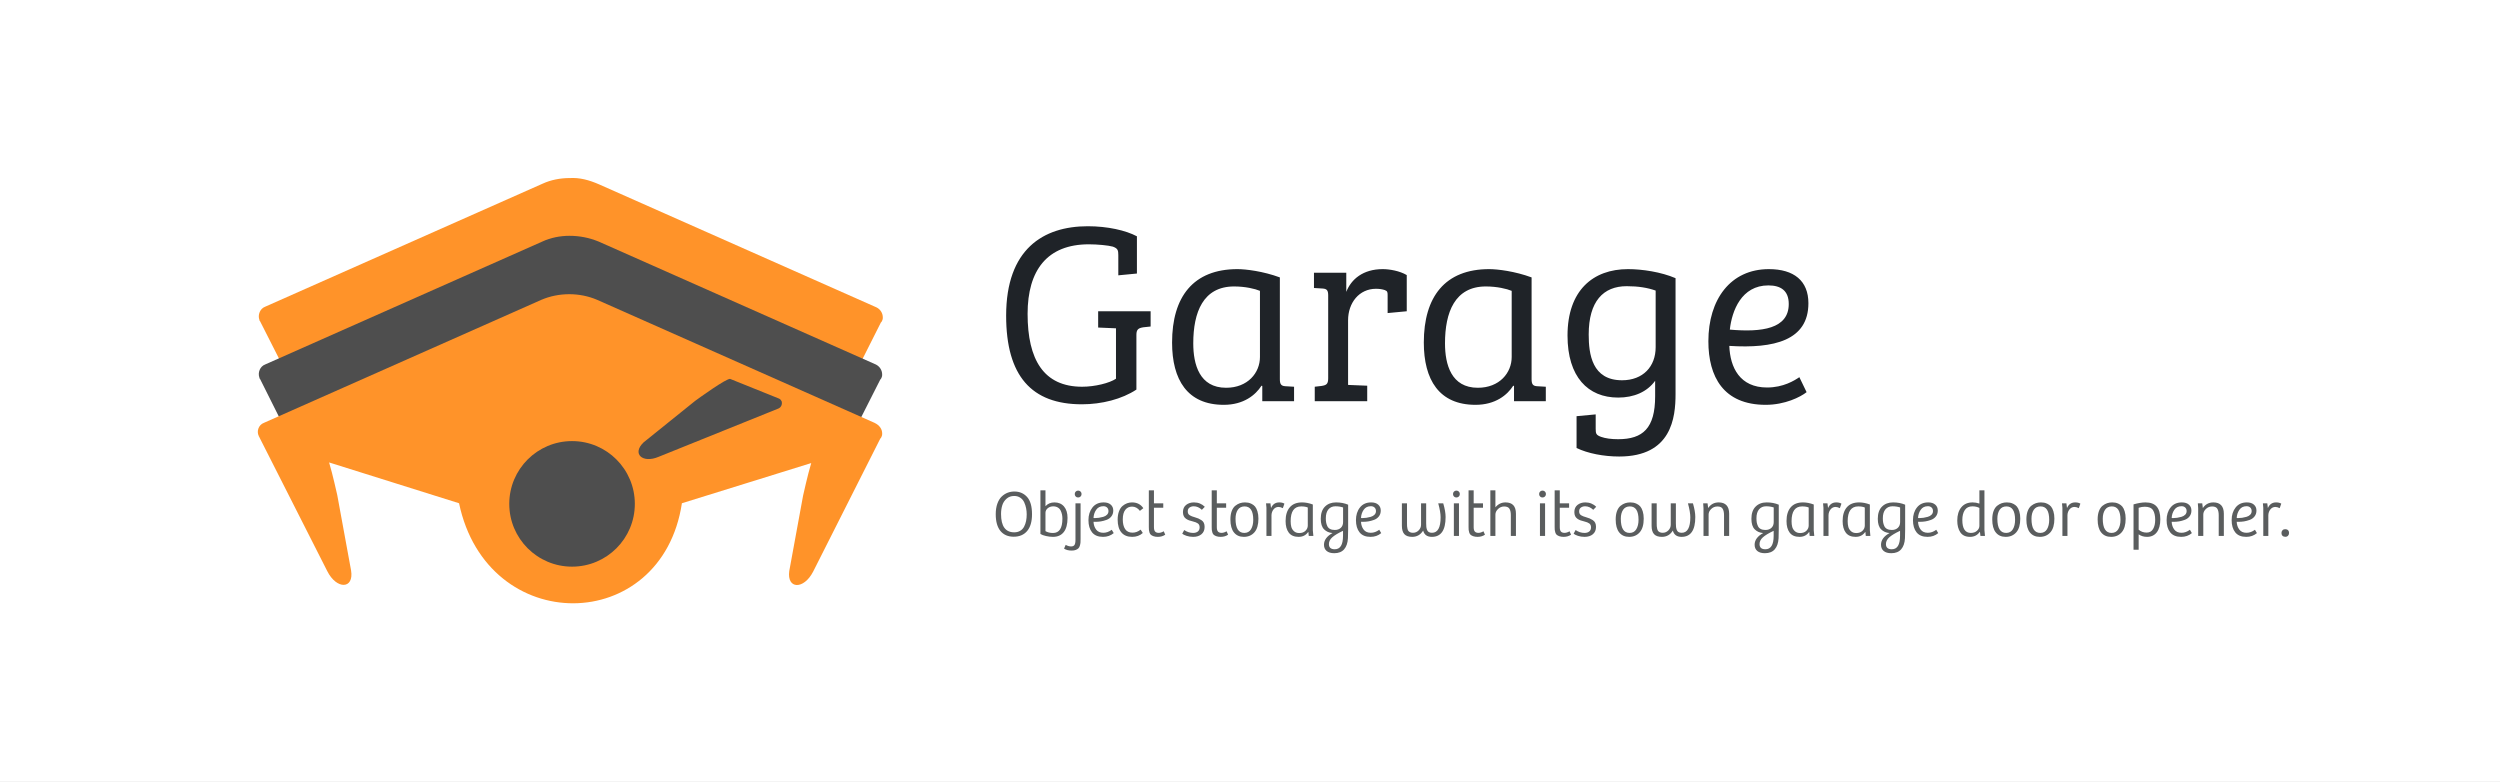
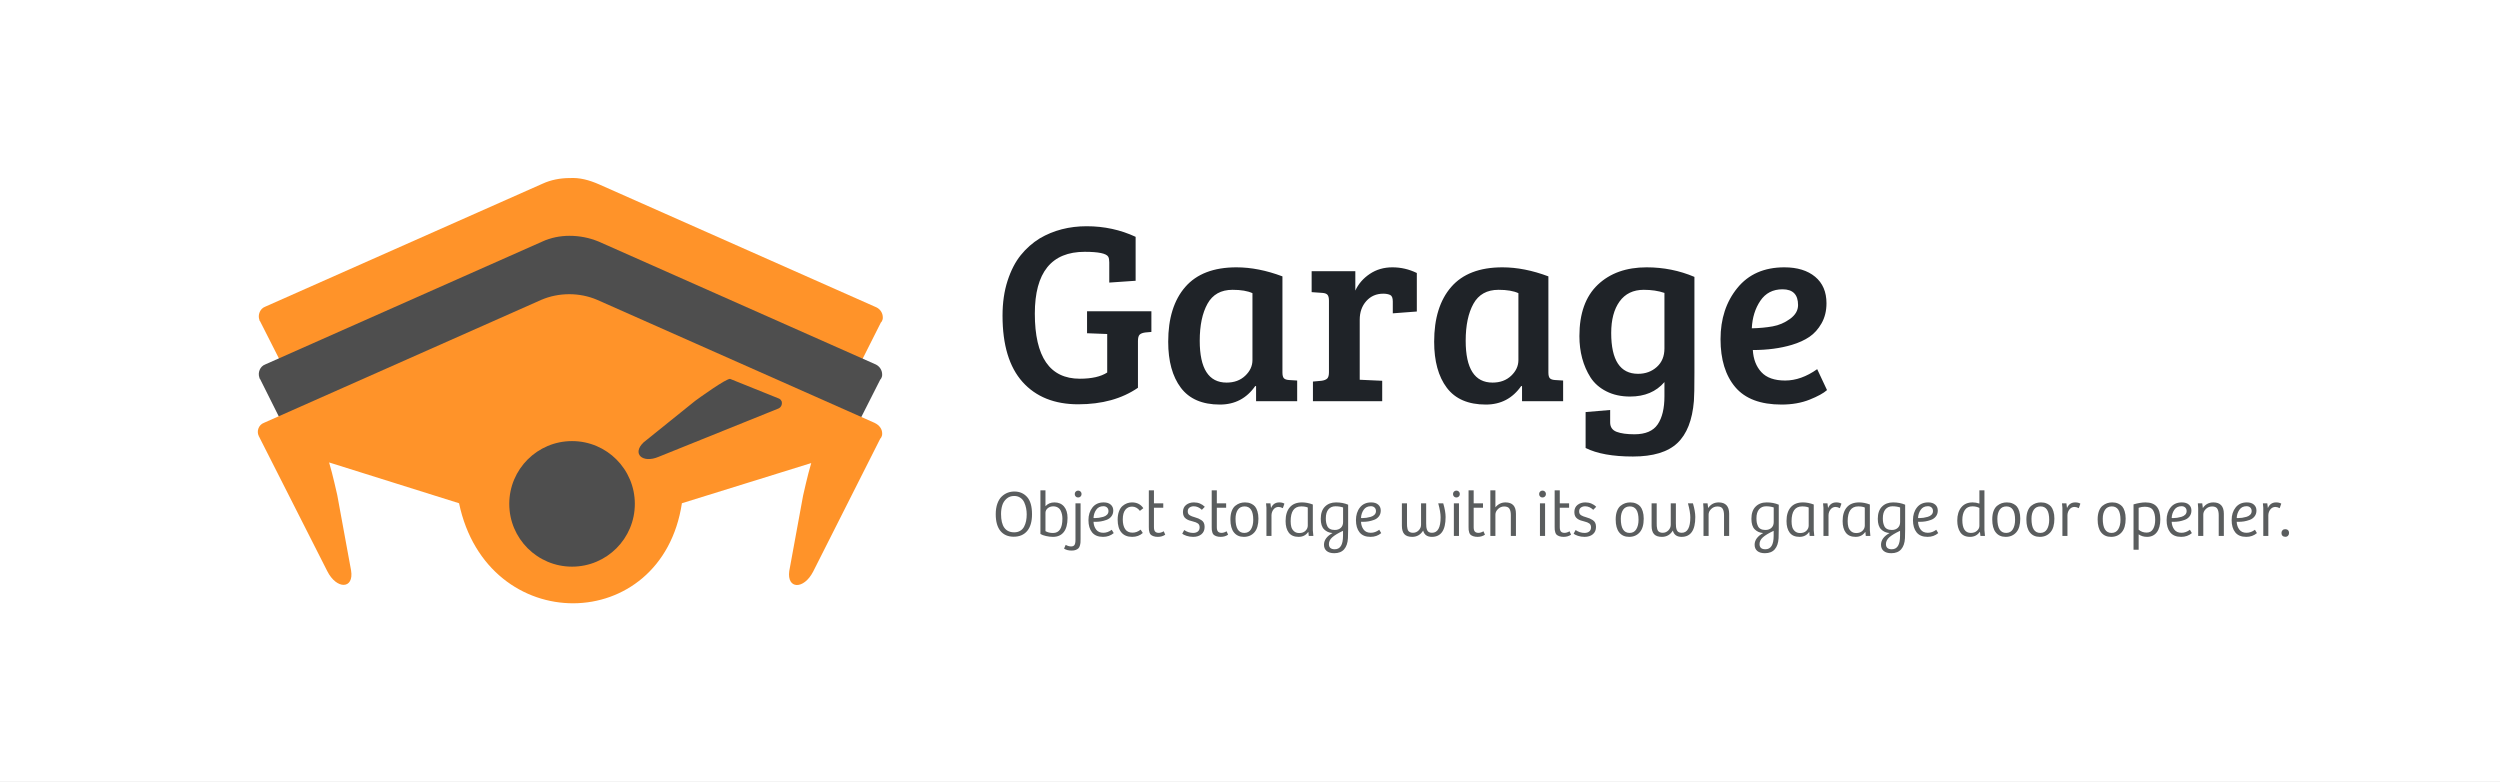
<svg xmlns="http://www.w3.org/2000/svg" viewBox="0 0 1600 500" width="1600" height="500" role="img" aria-label="garage">
  <rect width="1600" height="500" fill="#ffffff" />
  <g transform="translate(117.09,84.79) scale(16.52703)">
    <defs id="defs2" />
    <g id="layer1" transform="translate(-47.53114,-150.582)">
      <g id="g2446" transform="matrix(0.2645833,0,0,0.2645833,27.64954,132.0122)">
        <g id="g6567" transform="matrix(0.9247391,0,0,0.9247391,11.03272,11.16516)">
          <g id="g7383" transform="matrix(1.030099,0,0,1.030099,3.770254,-1.276309)">
            <path id="path6" d="m 136.062,99.136 c -0.868,0.096 -1.833,0 -2.701,-0.289 L 99.794,89.78 c -0.868,-0.289 -1.736,-0.675 -2.508,-1.157 z" style="stroke-width:0.965" />
            <path id="path26" class="st3" d="m 136.737,113.026 18.423,-7.427 c 0.386,-0.193 0.579,-0.579 0.482,-1.061 -0.097,-0.193 -0.193,-0.386 -0.482,-0.482 -2.122,-0.868 -4.823,-1.929 -7.427,-2.99 -0.482,-0.193 -5.016,3.087 -5.402,3.376 l -7.909,6.366 c -1.833,1.736 -0.193,3.28 2.315,2.219 z" style="stroke-width:0.965" />
            <ellipse id="circle28" class="st3" cx="123.426" cy="120.26" rx="9.646" ry="9.646" style="stroke-width:0.965" />
            <path id="path6-0" d="m 136.062,99.136 c -0.868,0.096 -1.833,0 -2.701,-0.289 L 99.794,89.78 c -0.868,-0.289 -1.736,-0.675 -2.508,-1.157 z" style="stroke-width:0.965" />
            <path id="path24-3-6-9" class="st4" d="m 123.04,70.199 c -1.447,0 -2.894,0.289 -4.148,0.868 L 76.259,89.973 c -0.772,0.289 -1.157,1.254 -0.868,2.026 0,0 0,0 0,0 0,0.096 0,0.096 0.096,0.193 l 6.848,13.504 h 5.98 l -0.868,-4.726 c -0.096,-0.386 -0.675,-3.087 -1.254,-5.016 l 19.967,6.27 c 0.289,1.254 0.579,2.411 1.061,3.472 h 32.313 c 0.386,-1.061 0.675,-2.219 0.868,-3.472 l 19.87,-6.173 c -0.579,1.929 -1.157,4.63 -1.254,5.016 l -0.868,4.726 h 5.98 l 6.752,-13.407 0.097,-0.096 0.097,-0.193 c 0,0 0,0 0,0 0.097,-0.193 0.097,-0.289 0.097,-0.482 0,-0.675 -0.386,-1.254 -0.965,-1.543 l -42.634,-18.905 c -1.543,-0.675 -2.99,-1.061 -4.533,-0.965 z" style="stroke-width:0.965" />
            <path id="path24-3-2" class="st0" d="m 123.04,79.073 c -1.447,0 -2.894,0.289 -4.148,0.868 L 76.259,98.847 c -0.772,0.289 -1.157,1.254 -0.868,2.026 0,0 0,0 0,0 0,0.097 0,0.097 0.096,0.193 l 3.665,7.331 h 7.909 c -0.289,-1.061 -0.579,-2.315 -0.965,-3.569 l 11.285,3.569 h 51.508 l 11.285,-3.569 c -0.386,1.157 -0.675,2.508 -0.965,3.569 h 7.909 l 3.665,-7.234 0.097,-0.097 0.097,-0.193 c 0,0 0,0 0,0 0.097,-0.193 0.097,-0.289 0.097,-0.482 0,-0.675 -0.386,-1.254 -0.965,-1.543 L 127.478,79.942 c -1.447,-0.579 -2.894,-0.868 -4.437,-0.868 z" style="stroke-width:0.965" />
            <path id="path24-0" class="st4" d="m 171.076,109.457 c 0,0.193 0,0.289 -0.097,0.482 0,0 0,0 0,0 l -0.097,0.193 v 0 l -0.097,0.097 -10.321,20.449 c -1.447,2.797 -4.051,2.701 -3.665,-0.097 l 2.122,-11.575 c 0.097,-0.386 0.675,-3.087 1.254,-5.016 l -19.87,6.173 c -3.087,20.352 -29.902,20.642 -34.242,0 L 86.097,113.894 c 0.579,1.929 1.157,4.63 1.254,5.016 l 2.122,11.575 c 0.482,2.894 -2.219,2.99 -3.665,0.097 L 75.391,110.036 c 0,-0.096 -0.096,-0.096 -0.096,-0.193 -0.386,-0.772 0,-1.736 0.772,-2.026 0,0 0,0 0,0 l 42.634,-18.905 c 2.701,-1.157 5.884,-1.157 8.585,0 l 42.634,18.905 c 0.772,0.386 1.157,0.965 1.157,1.64 z" style="stroke-width:0.965" />
            <path id="path26-2" class="st0" d="m 136.737,113.026 18.423,-7.427 c 0.386,-0.193 0.579,-0.579 0.482,-1.061 -0.097,-0.193 -0.193,-0.386 -0.482,-0.482 -2.122,-0.868 -4.823,-1.929 -7.427,-2.99 -0.482,-0.193 -5.016,3.087 -5.402,3.376 l -7.909,6.366 c -1.833,1.736 -0.193,3.28 2.315,2.219 z" style="stroke-width:0.965" />
            <ellipse id="circle28-3" class="st0" cx="123.426" cy="120.26" rx="9.646" ry="9.646" style="stroke-width:0.965" />
          </g>
        </g>
      </g>
    </g>
    <style type="text/css" id="style2346">
	.st0{fill:#4E4E4E;}
	.st1{fill:#FFD952;}
	.st2{fill:#49C8FA;}
	.st3{fill:#45C8FF;}
	.st4{fill:#FF9329;}
	.st5{fill:#3B2100;}
	.st6{fill:#C3C3C3;}
</style>
  </g>
  <g transform="translate(635.00,256.77)">
-     <path d="M61.86-100.41C67.32-100.41 74.44-99.74 77.25-98.92C80.39-97.76 80.72-96.60 80.72-93.46L80.72-80.56L92.63-81.71L92.63-105.53C85.52-109.34 73.77-111.98 61.20-111.98C32.59-111.98 8.93-97.26 8.93-54.75C8.93-16.21 25.14 1.98 57.40 1.98C70.14 1.98 83.04-1.32 92.30-7.44L92.30-42.51C92.30-45.98 93.62-46.81 96.77-47.31L101.40-47.80L101.40-57.56L67.82-57.56L67.82-47.14L79.23-46.65L79.23-14.39C75.10-11.58 65.67-9.26 57.56-9.26C32.92-9.26 22.66-26.63 22.66-55.91C22.66-83.86 35.23-100.41 61.86-100.41M184.11-79.23C173.35-83.20 162.27-84.53 156.98-84.53C128.69-84.53 115.13-66.83 115.13-37.55C115.13-13.73 124.89 2.32 148.21 2.32C160.95 2.32 168.56-3.97 172.36-9.92L172.86-9.76L172.86 0L193.20 0L193.20-9.26L187.58-9.59C184.93-9.76 184.11-10.92 184.11-14.06M171.37-28.29C171.37-18.20 163.59-8.60 149.70-8.60C132.66-8.60 128.69-23.49 128.69-37.05C128.69-56.90 134.98-73.44 154.83-73.44C161.94-73.44 168.23-71.95 171.37-70.63M245.64-71.95C247.95-71.95 249.77-71.62 251.26-71.13C253.08-70.47 253.08-69.64 253.08-67.49L253.08-56.41L265.32-57.56L265.32-80.72C260.86-83.37 254.41-84.53 249.94-84.53C237.37-84.53 229.76-78.08 226.62-69.97L226.62-82.21L205.94-82.21L205.94-72.45L211.40-72.12C214.21-71.95 215.04-70.96 215.04-67.65L215.04-14.72C215.04-10.92 213.88-10.26 210.74-9.76L206.44-9.26L206.44 0L240.02 0L240.02-9.92L227.77-10.42L227.77-51.77C227.77-63.02 234.89-71.95 245.64-71.95M345.22-79.23C334.47-83.20 323.38-84.53 318.09-84.53C289.80-84.53 276.24-66.83 276.24-37.55C276.24-13.73 286 2.32 309.32 2.32C322.06 2.32 329.67-3.97 333.47-9.92L333.97-9.76L333.97 0L354.32 0L354.32-9.26L348.69-9.59C346.05-9.76 345.22-10.92 345.22-14.06M332.48-28.29C332.48-18.20 324.71-8.60 310.81-8.60C293.77-8.60 289.80-23.49 289.80-37.05C289.80-56.90 296.09-73.44 315.94-73.44C323.05-73.44 329.34-71.95 332.48-70.63M437.35-78.74C428.09-82.71 416.02-84.53 406.92-84.53C384.59-84.53 368.21-70.96 368.21-42.02C368.21-15.55 381.28-2.32 400.63-2.32C410.72-2.32 419.16-5.95 424.29-13.07L424.29-3.14C424.29 17.20 416.51 24.32 400.63 24.32C396.17 24.32 392.53 23.82 389.71 22.83C386.57 21.67 386.24 20.84 386.24 17.70L386.24 8.44L374 9.59L374 29.94C381.11 33.41 391.37 35.40 401.29 35.40C434.87 35.40 437.35 10.42 437.35-4.63M424.62-34.57C424.62-22.17 416.51-13.40 403.11-13.40C383.92-13.40 381.77-30.11 381.77-42.68C381.77-63.85 391.04-73.61 406.09-73.61C413.53-73.61 419.49-72.62 424.62-70.80M522.38-62.69C522.38-77.08 513.11-84.53 497.07-84.53C472.42-84.53 458.36-65.01 458.36-38.38C458.36-15.71 467.95 2.32 495.08 2.32C507.32 2.32 517.25-2.65 521.22-5.79L516.59-15.38C513.44-13.23 506.33-8.77 495.91-8.77C478.54-8.77 472.26-21.50 471.76-35.40C500.38-33.58 522.38-38.87 522.38-62.69M509.80-62.20C509.80-46.32 492.60-44 472.09-45.82C473.41-57.89 479.53-74.11 496.74-74.11C504.68-74.11 509.80-70.80 509.80-62.20" fill="#1f2328" />
+     <path d="M93.29-38.54L93.29-8.60Q77.91 1.98 55.08 1.98Q32.26 1.98 19.44-12.32Q6.62-26.63 6.62-54.75Q6.62-67.16 9.84-77.08Q13.07-87.01 18.28-93.46Q23.49-99.91 30.44-104.21Q43.67-111.98 60.46-111.98Q77.25-111.98 91.80-105.20L91.80-77.08L74.93-75.92L74.93-88.83Q74.93-91.31 74.27-92.47Q72.45-95.61 59.22-95.61Q27.29-95.61 27.29-56.08Q27.29-14.39 56.08-14.39Q67.49-14.39 73.61-18.36L73.61-43.01L73.44-43.01L60.71-43.50L60.71-57.56L101.89-57.56L101.89-44.33L98.09-44Q95.44-43.67 94.37-42.59Q93.29-41.52 93.29-38.54M185.76-79.89L185.76-18.36Q185.76-15.71 186.67-14.72Q187.58-13.73 189.89-13.56L195.19-13.23L195.19 0L168.89 0L168.89-9.59L168.39-9.76Q160.12 2.15 145.73 2.15Q128.86 2.15 120.75-8.60Q112.65-19.35 112.65-38.05Q112.65-60.54 123.56-73.11Q134.48-85.68 156.32-85.68Q170.38-85.68 185.76-79.89M166.57-26.30L166.57-69.14Q161.94-71.29 153.83-71.29Q142.75-71.29 137.79-62.36Q132.83-53.43 132.83-38.71Q132.83-11.91 150.03-11.91Q157.31-11.91 161.94-16.29Q166.57-20.68 166.57-26.30M215.53-18.53L215.53-64.35Q215.53-66.99 214.62-68.07Q213.71-69.14 211.40-69.31L204.45-69.80L204.45-83.20L232.41-83.20L232.41-70.80Q235.38-77.25 241.67-81.47Q247.95-85.68 256.14-85.68Q264.33-85.68 271.77-82.05L271.77-57.40L256.39-56.24L256.39-63.85Q256.39-67.16 254.74-67.98Q252.92-68.81 250.27-68.81Q243.65-68.81 239.44-64.10Q235.22-59.38 235.22-52.11L235.22-13.73L249.61-13.07L249.61 0L205.28 0L205.28-12.57L210.74-13.07Q213.22-13.40 214.38-14.47Q215.53-15.55 215.53-18.53M355.97-79.89L355.97-18.36Q355.97-15.71 356.88-14.72Q357.79-13.73 360.11-13.56L365.40-13.23L365.40 0L339.10 0L339.10-9.59L338.60-9.76Q330.33 2.15 315.94 2.15Q299.07 2.15 290.96-8.60Q282.86-19.35 282.86-38.05Q282.86-60.54 293.77-73.11Q304.69-85.68 326.53-85.68Q340.59-85.68 355.97-79.89M336.78-26.30L336.78-69.14Q332.15-71.29 324.05-71.29Q312.96-71.29 308-62.36Q303.04-53.43 303.04-38.71Q303.04-11.91 320.24-11.91Q327.52-11.91 332.15-16.29Q336.78-20.68 336.78-26.30M449.10-0.17Q447.61 18.20 438.51 26.80Q429.41 35.40 410.06 35.40Q390.71 35.40 379.79 29.94L379.79 6.95L395.50 5.62L395.50 13.56Q395.50 18.03 399.64 19.60Q403.77 21.17 411.05 21.17Q421.64 21.17 425.94 14.80Q430.24 8.44 430.24-3.14L430.24-12.24Q422.30-2.98 408.24-2.98Q399.64-2.98 393.11-6.29Q386.57-9.59 382.93-15.22Q375.82-26.47 375.82-41.68Q375.82-63.35 387.56-74.52Q399.31-85.68 418.83-85.68Q435.04-85.68 449.43-79.56L449.43-18.20Q449.43-4.14 449.10-0.17M430.24-33.74L430.24-69.31Q424.45-71.29 417.01-71.29Q406.92-71.29 401.54-63.85Q396.17-56.41 396.17-43.67Q396.17-17.53 413.37-17.53Q420.48-17.53 425.36-21.92Q430.24-26.30 430.24-33.74M506.99-85.68Q519.40-85.68 526.68-79.65Q533.95-73.61 533.95-62.69Q533.95-55.41 530.81-49.87Q527.67-44.33 523.04-41.19Q518.41-38.05 511.79-36.06Q500.71-32.75 486.81-32.75Q487.31-23.98 492.27-18.61Q497.23-13.23 507.49-13.23Q517.74-13.23 528-20.51L534.29-7.11Q530.98-4.14 523.12-0.99Q515.26 2.15 505.17 2.15Q484.99 2.15 475.56-9.02Q466.14-20.18 466.14-39.70Q466.14-59.22 476.89-72.45Q487.64-85.68 506.99-85.68M499.47-47.89Q505.50-48.96 510.63-52.68Q515.76-56.41 515.76-61.53Q515.76-71.62 505.83-71.62Q496.57-71.62 491.61-64.26Q486.65-56.90 486.15-46.65Q493.43-46.81 499.47-47.89" fill="#1f2328" />
  </g>
  <g transform="translate(635.00,343)">
    <path d="M25.49-13.90Q25.49-6.85 22.39-3.17Q19.28 0.50 13.78 0.50Q8.32 0.50 5.29-3.17Q2.27-6.85 2.27-13.90Q2.27-17.77 3.32-20.69Q4.37-23.60 6.11-25.24Q7.85-26.88 9.89-27.66Q11.93-28.43 14.20-28.43Q19.19-28.43 22.34-24.93Q25.49-21.42 25.49-13.90M5.67-14.03Q5.67-2.31 14.11-2.31Q16.30-2.31 17.91-3.28Q19.53-4.24 20.41-5.92Q21.29-7.60 21.69-9.55Q22.09-11.51 22.09-13.78Q22.09-15.83 21.71-17.75Q21.34-19.66 20.50-21.50Q19.66-23.35 18-24.46Q16.34-25.58 14.07-25.58Q11.17-25.58 9.20-23.84Q7.22-22.09 6.45-19.59Q5.67-17.09 5.67-14.03M30.87-1.26L30.87-29.19L34.10-29.19L34.10-19.03Q36.29-21.46 39.86-21.46Q43.76-21.46 45.99-18.82Q48.22-16.17 48.22-11.55Q48.22-5.50 45.80-2.46Q43.39 0.59 38.89 0.59Q36.79 0.59 34.46 0.06Q32.13-0.46 30.87-1.26M34.10-14.78L34.10-3.07Q36.12-1.89 38.93-1.89Q44.94-1.89 44.94-11.05Q44.94-12.39 44.69-13.65Q44.44-14.91 43.85-16.17Q43.26-17.43 42.02-18.19Q40.78-18.94 39.06-18.94Q37.04-18.94 35.57-17.75Q34.10-16.55 34.10-14.78M53.30 2.56L53.30-20.87L56.57-20.87L56.57 1.81Q56.57 3.23 56.51 4.16Q56.45 5.08 56.13 6.17Q55.82 7.27 55.23 7.88Q54.64 8.48 53.55 8.93Q52.46 9.37 50.90 9.37Q47.88 9.37 45.99 8.11L47.04 5.71Q48.80 6.72 50.53 6.72Q52 6.72 52.65 5.80Q53.30 4.87 53.30 2.56M52.84-26.84Q52.84-27.76 53.47-28.39Q54.10-29.02 55.02-29.02Q55.94-29.02 56.57-28.39Q57.20-27.76 57.20-26.84Q57.20-25.87 56.57-25.24Q55.94-24.61 54.98-24.61Q54.05-24.61 53.45-25.24Q52.84-25.87 52.84-26.84M71.36-21.46Q74.26-21.46 75.87-20.03Q77.49-18.61 77.49-16.25Q77.49-14.07 76.31-12.54Q75.14-11 73.21-10.29Q71.27-9.58 69.53-9.30Q67.79-9.03 65.94-9.03Q65.73-9.03 65.37-9.05Q65.02-9.07 64.85-9.07Q64.97-6.13 66.53-4.07Q68.08-2.02 71.15-2.02Q73.92-2.02 76.52-3.95L77.78-1.81Q74.93 0.59 70.94 0.59Q66.23 0.59 63.92-2.29Q61.61-5.17 61.61-10.12Q61.61-14.99 64.18-18.23Q66.74-21.46 71.36-21.46M74.42-15.88Q74.42-17.35 73.52-18.19Q72.62-19.03 71.19-19.03Q68.12-19.03 66.55-16.72Q64.97-14.41 64.85-11.47Q64.97-11.47 65.25-11.45Q65.52-11.42 65.69-11.42Q66.99-11.42 68.29-11.61Q69.59-11.80 71.09-12.22Q72.58-12.64 73.50-13.59Q74.42-14.53 74.42-15.88M89.84-2.10Q92.57-2.10 95-4.03L96.39-1.89Q93.66 0.59 89.59 0.59Q85.05 0.59 82.68-2.25Q80.30-5.08 80.30-10.46Q80.30-13.48 81.16-15.75Q82.03-18.02 83.43-19.19Q84.84-20.37 86.35-20.92Q87.86-21.46 89.46-21.46Q94.25-21.46 96.73-17.77L94.54-16.04Q92.48-18.77 89.50-18.77Q86.81-18.77 85.20-16.72Q83.58-14.66 83.58-10.58Q83.58-6.64 85.09-4.37Q86.60-2.10 89.84-2.10M100.25-5.71L100.25-29.19L103.53-29.19L103.53-20.87L109.49-20.87L109.49-18.06L103.53-18.06L103.53-5.63Q103.53-3.61 104.29-2.79Q105.04-1.97 106.60-1.97Q108.07-1.97 109.79-2.98L110.75-0.80Q108.74 0.59 106.01 0.59Q104.41 0.59 103.28 0.19Q102.14-0.21 101.56-0.74Q100.97-1.26 100.67-2.21Q100.38-3.15 100.32-3.84Q100.25-4.54 100.25-5.71M121.63-1.43L122.89-3.78Q125.58-1.93 128.60-1.93Q130.45-1.93 131.61-2.83Q132.76-3.74 132.76-5.50Q132.76-7.18 131.67-7.98Q130.58-8.78 128.44-9.28Q126.97-9.62 126-9.98Q125.03-10.33 124.05-11Q123.06-11.68 122.58-12.73Q122.09-13.78 122.09-15.29Q122.09-18.27 124.13-19.87Q126.17-21.46 129.11-21.46Q133.27-21.46 136.08-18.65L134.19-16.72Q131.80-18.98 128.98-18.98Q127.43-18.98 126.29-18.17Q125.16-17.35 125.16-15.75Q125.16-14.87 125.47-14.24Q125.79-13.61 126.55-13.17Q127.30-12.73 127.85-12.54Q128.39-12.35 129.61-11.97Q131.17-11.51 131.96-11.17Q132.76-10.84 133.85-10.14Q134.95-9.45 135.45-8.38Q135.95-7.31 135.95-5.80Q135.95-2.77 133.94-1.09Q131.92 0.59 128.65 0.59Q126.34 0.59 124.40-0.06Q122.47-0.71 121.63-1.43M140.49-5.71L140.49-29.19L143.77-29.19L143.77-20.87L149.73-20.87L149.73-18.06L143.77-18.06L143.77-5.63Q143.77-3.61 144.52-2.79Q145.28-1.97 146.83-1.97Q148.30-1.97 150.02-2.98L150.99-0.80Q148.97 0.59 146.24 0.59Q144.65 0.59 143.51 0.19Q142.38-0.21 141.79-0.74Q141.20-1.26 140.91-2.21Q140.62-3.15 140.55-3.84Q140.49-4.54 140.49-5.71M161.36-1.93Q164.22-1.93 165.65-4.28Q167.08-6.64 167.08-10.33Q167.08-18.90 161.53-18.90Q158.68-18.90 157.21-16.74Q155.74-14.57 155.74-11Q155.74-1.93 161.36-1.93M152.46-10.58Q152.46-13.69 153.30-15.92Q154.14-18.14 155.59-19.30Q157.04-20.45 158.55-20.96Q160.06-21.46 161.78-21.46Q162.83-21.46 163.80-21.29Q164.77-21.13 166.05-20.50Q167.33-19.87 168.23-18.82Q169.13-17.77 169.76-15.75Q170.39-13.73 170.39-11.05Q170.39-5.21 167.83-2.31Q165.27 0.59 161.07 0.59Q157 0.59 154.73-2.23Q152.46-5.04 152.46-10.58M178.75-13.31L178.75 0L175.52 0L175.52-18.02L175.27-20.87L178.08-20.87L178.46-17.85Q180.01-21.46 183.71-21.46Q185.77-21.46 187.03-20.66L186.02-17.77Q184.51-18.56 183.29-18.56Q181.36-18.56 180.10-17.03Q178.84-15.50 178.75-13.31M205.21-20.12L205.21-3.65L205.55 0L202.61 0L202.36-2.48L202.23-2.52Q200.09 0.59 196.10 0.59Q191.86 0.59 189.82-2.10Q187.78-4.79 187.78-9.53Q187.78-15.20 190.47-18.33Q193.16-21.46 198.32-21.46Q201.64-21.46 205.21-20.12M201.98-6.64L201.98-18.19Q200.38-18.90 197.78-18.90Q191.02-18.90 191.02-9.41Q191.02-7.35 191.44-5.78Q191.86-4.20 193.16-3.02Q194.46-1.85 196.52-1.85Q199.04-1.85 200.51-3.30Q201.98-4.75 201.98-6.64M218.95 11.05Q215.75 11.05 214.05 9.62Q212.35 8.19 212.35 5.63Q212.35 1.18 217.81-1.85Q214.54-2.10 212.41-4.22Q210.29-6.34 210.29-10.96Q210.29-16.09 212.98-18.77Q215.67-21.46 220.08-21.46Q224.36-21.46 227.81-19.99L227.81-4.28Q227.81-1.26 227.68 1.47Q227.43 6.05 225.25 8.55Q223.06 11.05 218.95 11.05M224.57-8.86L224.57-18.23Q222.31-18.98 219.70-18.98Q216.85-18.98 215.19-17.01Q213.53-15.04 213.53-11.30Q213.53-9.79 213.72-8.67Q213.91-7.56 214.45-6.34Q215-5.12 216.22-4.47Q217.43-3.82 219.24-3.82Q221.68-3.82 223.13-5.19Q224.57-6.55 224.57-8.86M215.50 5.21Q215.50 8.53 219.24 8.53Q224.53 8.53 224.53-0.04L224.53-3.28Q219.74-1.01 217.62 0.90Q215.50 2.81 215.50 5.21M242.55-21.46Q245.45-21.46 247.06-20.03Q248.68-18.61 248.68-16.25Q248.68-14.07 247.51-12.54Q246.33-11 244.40-10.29Q242.47-9.58 240.72-9.30Q238.98-9.03 237.13-9.03Q236.92-9.03 236.56-9.05Q236.21-9.07 236.04-9.07Q236.17-6.13 237.72-4.07Q239.27-2.02 242.34-2.02Q245.11-2.02 247.72-3.95L248.98-1.81Q246.12 0.59 242.13 0.59Q237.43 0.59 235.12-2.29Q232.81-5.17 232.81-10.12Q232.81-14.99 235.37-18.23Q237.93-21.46 242.55-21.46M245.62-15.88Q245.62-17.35 244.71-18.19Q243.81-19.03 242.38-19.03Q239.32-19.03 237.74-16.72Q236.17-14.41 236.04-11.47Q236.17-11.47 236.44-11.45Q236.71-11.42 236.88-11.42Q238.18-11.42 239.48-11.61Q240.79-11.80 242.28-12.22Q243.77-12.64 244.69-13.59Q245.62-14.53 245.62-15.88M285.47-20.87L288.67-20.87Q290.18-15.75 290.18-12.10Q290.18 0.59 281.40 0.59Q276.86 0.59 275.81-3.44Q273.34 0.59 268.80 0.59Q265.40 0.59 263.80-1.13Q262.21-2.86 262.21-6.47L262.21-20.87L265.48-20.87L265.48-8.19Q265.48-6.97 265.52-6.26Q265.57-5.54 265.78-4.62Q265.99-3.70 266.36-3.21Q266.74-2.73 267.48-2.37Q268.21-2.02 269.30-2.02Q271.45-2.02 272.96-3.57Q274.47-5.12 274.47-7.18L274.47-20.87L277.75-20.87L277.75-8.06Q277.75-6.64 277.85-5.75Q277.96-4.87 278.29-3.91Q278.63-2.94 279.43-2.48Q280.22-2.02 281.48-2.02Q286.99-2.02 286.99-11.93Q286.99-15.37 285.47-20.87M298.75-20.87L298.75 0L295.47 0L295.47-20.87L298.75-20.87M294.92-26.84Q294.92-27.76 295.55-28.39Q296.18-29.02 297.11-29.02Q298.03-29.02 298.66-28.39Q299.29-27.76 299.29-26.84Q299.29-25.87 298.66-25.24Q298.03-24.61 297.07-24.61Q296.14-24.61 295.53-25.24Q294.92-25.87 294.92-26.84M304.88-5.71L304.88-29.19L308.15-29.19L308.15-20.87L314.12-20.87L314.12-18.06L308.15-18.06L308.15-5.63Q308.15-3.61 308.91-2.79Q309.67-1.97 311.22-1.97Q312.69-1.97 314.41-2.98L315.38-0.80Q313.36 0.59 310.63 0.59Q309.04 0.59 307.90 0.19Q306.77-0.21 306.18-0.74Q305.59-1.26 305.30-2.21Q305-3.15 304.94-3.84Q304.88-4.54 304.88-5.71M322.06-13.69L322.06 0L318.82 0L318.82-29.19L322.06-29.19L322.06-18.31Q324.66-21.46 328.52-21.46Q335.20-21.46 335.20-14.24L335.20 0L331.93 0L331.93-13.36Q331.93-15.96 331.04-17.41Q330.16-18.86 327.64-18.86Q325.42-18.86 323.74-17.24Q322.06-15.62 322.06-13.69M353.85-20.87L353.85 0L350.57 0L350.57-20.87L353.85-20.87M350.03-26.84Q350.03-27.76 350.66-28.39Q351.29-29.02 352.21-29.02Q353.14-29.02 353.77-28.39Q354.40-27.76 354.40-26.84Q354.40-25.87 353.77-25.24Q353.14-24.61 352.17-24.61Q351.25-24.61 350.64-25.24Q350.03-25.87 350.03-26.84M359.98-5.71L359.98-29.19L363.26-29.19L363.26-20.87L369.22-20.87L369.22-18.06L363.26-18.06L363.26-5.63Q363.26-3.61 364.01-2.79Q364.77-1.97 366.32-1.97Q367.79-1.97 369.52-2.98L370.48-0.80Q368.47 0.59 365.74 0.59Q364.14 0.59 363.01 0.19Q361.87-0.21 361.28-0.74Q360.70-1.26 360.40-2.21Q360.11-3.15 360.04-3.84Q359.98-4.54 359.98-5.71M372.12-1.43L373.38-3.78Q376.07-1.93 379.09-1.93Q380.94-1.93 382.09-2.83Q383.25-3.74 383.25-5.50Q383.25-7.18 382.16-7.98Q381.07-8.78 378.92-9.28Q377.45-9.62 376.49-9.98Q375.52-10.33 374.53-11Q373.55-11.68 373.06-12.73Q372.58-13.78 372.58-15.29Q372.58-18.27 374.62-19.87Q376.66-21.46 379.60-21.46Q383.75-21.46 386.57-18.65L384.68-16.72Q382.28-18.98 379.47-18.98Q377.92-18.98 376.78-18.17Q375.65-17.35 375.65-15.75Q375.65-14.87 375.96-14.24Q376.28-13.61 377.03-13.17Q377.79-12.73 378.34-12.54Q378.88-12.35 380.10-11.97Q381.65-11.51 382.45-11.17Q383.25-10.84 384.34-10.14Q385.43-9.45 385.94-8.38Q386.44-7.31 386.44-5.80Q386.44-2.77 384.43-1.09Q382.41 0.59 379.13 0.59Q376.82 0.59 374.89-0.06Q372.96-0.71 372.12-1.43M407.95-1.93Q410.80-1.93 412.23-4.28Q413.66-6.64 413.66-10.33Q413.66-18.90 408.11-18.90Q405.26-18.90 403.79-16.74Q402.32-14.57 402.32-11Q402.32-1.93 407.95-1.93M399.04-10.58Q399.04-13.69 399.88-15.92Q400.72-18.14 402.17-19.30Q403.62-20.45 405.13-20.96Q406.64-21.46 408.37-21.46Q409.42-21.46 410.38-21.29Q411.35-21.13 412.63-20.50Q413.91-19.87 414.81-18.82Q415.72-17.77 416.35-15.75Q416.98-13.73 416.98-11.05Q416.98-5.21 414.41-2.31Q411.85 0.59 407.65 0.59Q403.58 0.59 401.31-2.23Q399.04-5.04 399.04-10.58M445.28-20.87L448.48-20.87Q449.99-15.75 449.99-12.10Q449.99 0.59 441.21 0.59Q436.67 0.59 435.62-3.44Q433.15 0.59 428.61 0.59Q425.21 0.59 423.61-1.13Q422.02-2.86 422.02-6.47L422.02-20.87L425.29-20.87L425.29-8.19Q425.29-6.97 425.33-6.26Q425.38-5.54 425.59-4.62Q425.80-3.70 426.17-3.21Q426.55-2.73 427.29-2.37Q428.02-2.02 429.11-2.02Q431.26-2.02 432.77-3.57Q434.28-5.12 434.28-7.18L434.28-20.87L437.56-20.87L437.56-8.06Q437.56-6.64 437.66-5.75Q437.77-4.87 438.10-3.91Q438.44-2.94 439.24-2.48Q440.03-2.02 441.29-2.02Q446.80-2.02 446.80-11.93Q446.80-15.37 445.28-20.87M458.51-13.69L458.51 0L455.24 0L455.24-17.72L455.03-20.87L457.84-20.87L458.22-17.85Q460.66-21.46 464.98-21.46Q468.26-21.46 469.96-19.64Q471.66-17.81 471.66-14.24L471.66 0L468.38 0L468.38-13.23Q468.38-15.92 467.50-17.39Q466.62-18.86 464.18-18.86Q461.83-18.86 460.17-17.26Q458.51-15.67 458.51-13.69M494.55 11.05Q491.36 11.05 489.66 9.62Q487.96 8.19 487.96 5.63Q487.96 1.18 493.42-1.85Q490.14-2.10 488.02-4.22Q485.90-6.34 485.90-10.96Q485.90-16.09 488.59-18.77Q491.27-21.46 495.68-21.46Q499.97-21.46 503.41-19.99L503.41-4.28Q503.41-1.26 503.29 1.47Q503.03 6.05 500.85 8.55Q498.67 11.05 494.55 11.05M500.18-8.86L500.18-18.23Q497.91-18.98 495.31-18.98Q492.45-18.98 490.79-17.01Q489.13-15.04 489.13-11.30Q489.13-9.79 489.32-8.67Q489.51-7.56 490.06-6.34Q490.60-5.12 491.82-4.47Q493.04-3.82 494.84-3.82Q497.28-3.82 498.73-5.19Q500.18-6.55 500.18-8.86M491.11 5.21Q491.11 8.53 494.84 8.53Q500.14 8.53 500.14-0.04L500.14-3.28Q495.35-1.01 493.23 0.90Q491.11 2.81 491.11 5.21M525.80-20.12L525.80-3.65L526.13 0L523.19 0L522.94-2.48L522.82-2.52Q520.67 0.59 516.68 0.59Q512.44 0.59 510.40-2.10Q508.37-4.79 508.37-9.53Q508.37-15.20 511.06-18.33Q513.74-21.46 518.91-21.46Q522.23-21.46 525.80-20.12M522.56-6.64L522.56-18.19Q520.97-18.90 518.36-18.90Q511.60-18.90 511.60-9.41Q511.60-7.35 512.02-5.78Q512.44-4.20 513.74-3.02Q515.05-1.85 517.10-1.85Q519.62-1.85 521.09-3.30Q522.56-4.75 522.56-6.64M535.25-13.31L535.25 0L532.01 0L532.01-18.02L531.76-20.87L534.58-20.87L534.95-17.85Q536.51-21.46 540.20-21.46Q542.26-21.46 543.52-20.66L542.51-17.77Q541-18.56 539.78-18.56Q537.85-18.56 536.59-17.03Q535.33-15.50 535.25-13.31M561.71-20.12L561.71-3.65L562.04 0L559.10 0L558.85-2.48L558.73-2.52Q556.58 0.59 552.59 0.59Q548.35 0.59 546.31-2.10Q544.28-4.79 544.28-9.53Q544.28-15.20 546.97-18.33Q549.65-21.46 554.82-21.46Q558.14-21.46 561.71-20.12M558.47-6.64L558.47-18.19Q556.88-18.90 554.27-18.90Q547.51-18.90 547.51-9.41Q547.51-7.35 547.93-5.78Q548.35-4.20 549.65-3.02Q550.96-1.85 553.01-1.85Q555.53-1.85 557-3.30Q558.47-4.75 558.47-6.64M575.44 11.05Q572.25 11.05 570.55 9.62Q568.85 8.19 568.85 5.63Q568.85 1.18 574.31-1.85Q571.03-2.10 568.91-4.22Q566.79-6.34 566.79-10.96Q566.79-16.09 569.48-18.77Q572.17-21.46 576.58-21.46Q580.86-21.46 584.30-19.99L584.30-4.28Q584.30-1.26 584.18 1.47Q583.93 6.05 581.74 8.55Q579.56 11.05 575.44 11.05M581.07-8.86L581.07-18.23Q578.80-18.98 576.20-18.98Q573.34-18.98 571.68-17.01Q570.02-15.04 570.02-11.30Q570.02-9.79 570.21-8.67Q570.40-7.56 570.95-6.34Q571.49-5.12 572.71-4.47Q573.93-3.82 575.74-3.82Q578.17-3.82 579.62-5.19Q581.07-6.55 581.07-8.86M572 5.21Q572 8.53 575.74 8.53Q581.03 8.53 581.03-0.04L581.03-3.28Q576.24-1.01 574.12 0.90Q572 2.81 572 5.21M599.05-21.46Q601.94-21.46 603.56-20.03Q605.18-18.61 605.18-16.25Q605.18-14.07 604-12.54Q602.83-11 600.89-10.29Q598.96-9.58 597.22-9.30Q595.48-9.03 593.63-9.03Q593.42-9.03 593.06-9.05Q592.70-9.07 592.54-9.07Q592.66-6.13 594.22-4.07Q595.77-2.02 598.84-2.02Q601.61-2.02 604.21-3.95L605.47-1.81Q602.62 0.59 598.63 0.59Q593.92 0.59 591.61-2.29Q589.30-5.17 589.30-10.12Q589.30-14.99 591.86-18.23Q594.43-21.46 599.05-21.46M602.11-15.88Q602.11-17.35 601.21-18.19Q600.31-19.03 598.88-19.03Q595.81-19.03 594.24-16.72Q592.66-14.41 592.54-11.47Q592.66-11.47 592.94-11.45Q593.21-11.42 593.38-11.42Q594.68-11.42 595.98-11.61Q597.28-11.80 598.77-12.22Q600.26-12.64 601.19-13.59Q602.11-14.53 602.11-15.88M627.48-21.46Q629.62-21.46 631.81-20.71L631.81-29.19L635.04-29.19L635.04-3.78L635.38 0L632.48 0L632.18-2.52L632.02-2.56Q629.79 0.59 625.84 0.59Q621.56 0.59 619.61-2.31Q617.65-5.21 617.65-9.83Q617.65-15.20 620.24-18.33Q622.82-21.46 627.48-21.46M631.81-6.43L631.81-17.93Q629.87-18.94 627.35-18.94Q624.08-18.94 622.48-16.55Q620.89-14.15 620.89-10.21Q620.89-1.93 626.35-1.93Q628.78-1.93 630.29-3.32Q631.81-4.70 631.81-6.43M648.94-1.93Q651.80-1.93 653.23-4.28Q654.65-6.64 654.65-10.33Q654.65-18.90 649.11-18.90Q646.25-18.90 644.78-16.74Q643.31-14.57 643.31-11Q643.31-1.93 648.94-1.93M640.04-10.58Q640.04-13.69 640.88-15.92Q641.72-18.14 643.17-19.30Q644.62-20.45 646.13-20.96Q647.64-21.46 649.36-21.46Q650.41-21.46 651.38-21.29Q652.34-21.13 653.63-20.50Q654.91-19.87 655.81-18.82Q656.71-17.77 657.34-15.75Q657.97-13.73 657.97-11.05Q657.97-5.21 655.41-2.31Q652.85 0.59 648.65 0.59Q644.57 0.59 642.31-2.23Q640.04-5.04 640.04-10.58M670.78-1.93Q673.64-1.93 675.07-4.28Q676.49-6.64 676.49-10.33Q676.49-18.90 670.95-18.90Q668.09-18.90 666.62-16.74Q665.15-14.57 665.15-11Q665.15-1.93 670.78-1.93M661.88-10.58Q661.88-13.69 662.72-15.92Q663.56-18.14 665.01-19.30Q666.46-20.45 667.97-20.96Q669.48-21.46 671.20-21.46Q672.25-21.46 673.22-21.29Q674.18-21.13 675.47-20.50Q676.75-19.87 677.65-18.82Q678.55-17.77 679.18-15.75Q679.81-13.73 679.81-11.05Q679.81-5.21 677.25-2.31Q674.69 0.59 670.49 0.59Q666.41 0.59 664.15-2.23Q661.88-5.04 661.88-10.58M688.17-13.31L688.17 0L684.94 0L684.94-18.02L684.68-20.87L687.50-20.87L687.88-17.85Q689.43-21.46 693.13-21.46Q695.18-21.46 696.44-20.66L695.44-17.77Q693.92-18.56 692.71-18.56Q690.77-18.56 689.51-17.03Q688.25-15.50 688.17-13.31M716.39-1.93Q719.25-1.93 720.68-4.28Q722.11-6.64 722.11-10.33Q722.11-18.90 716.56-18.90Q713.71-18.90 712.24-16.74Q710.77-14.57 710.77-11Q710.77-1.93 716.39-1.93M707.49-10.58Q707.49-13.69 708.33-15.92Q709.17-18.14 710.62-19.30Q712.07-20.45 713.58-20.96Q715.09-21.46 716.81-21.46Q717.86-21.46 718.83-21.29Q719.80-21.13 721.08-20.50Q722.36-19.87 723.26-18.82Q724.16-17.77 724.79-15.75Q725.42-13.73 725.42-11.05Q725.42-5.21 722.86-2.31Q720.30 0.59 716.10 0.59Q712.03 0.59 709.76-2.23Q707.49-5.04 707.49-10.58M733.74-1.01L733.74 8.82L730.46 8.82L730.46-20.20Q734.87-21.46 738.07-21.46Q742.98-21.46 745.29-18.77Q747.60-16.09 747.60-10.67Q747.60-5.25 745.35-2.33Q743.11 0.59 739.12 0.59Q736.05 0.59 733.74-1.01M744.32-10.25Q744.32-14.32 742.90-16.51Q741.47-18.69 737.69-18.69Q735.67-18.69 733.74-18.02L733.74-3.99Q735.88-2.14 738.86-2.14Q741.64-2.14 742.98-4.45Q744.32-6.76 744.32-10.25M761.38-21.46Q764.27-21.46 765.89-20.03Q767.51-18.61 767.51-16.25Q767.51-14.07 766.33-12.54Q765.16-11 763.22-10.29Q761.29-9.58 759.55-9.30Q757.81-9.03 755.96-9.03Q755.75-9.03 755.39-9.05Q755.03-9.07 754.87-9.07Q754.99-6.13 756.55-4.07Q758.10-2.02 761.17-2.02Q763.94-2.02 766.54-3.95L767.80-1.81Q764.95 0.59 760.96 0.59Q756.25 0.59 753.94-2.29Q751.63-5.17 751.63-10.12Q751.63-14.99 754.19-18.23Q756.76-21.46 761.38-21.46M764.44-15.88Q764.44-17.35 763.54-18.19Q762.64-19.03 761.21-19.03Q758.14-19.03 756.57-16.72Q754.99-14.41 754.87-11.47Q754.99-11.47 755.27-11.45Q755.54-11.42 755.71-11.42Q757.01-11.42 758.31-11.61Q759.61-11.80 761.10-12.22Q762.59-12.64 763.52-13.59Q764.44-14.53 764.44-15.88M775.11-13.69L775.11 0L771.83 0L771.83-17.72L771.62-20.87L774.44-20.87L774.82-17.85Q777.25-21.46 781.58-21.46Q784.85-21.46 786.56-19.64Q788.26-17.81 788.26-14.24L788.26 0L784.98 0L784.98-13.23Q784.98-15.92 784.10-17.39Q783.22-18.86 780.78-18.86Q778.43-18.86 776.77-17.26Q775.11-15.67 775.11-13.69M803-21.46Q805.90-21.46 807.51-20.03Q809.13-18.61 809.13-16.25Q809.13-14.07 807.95-12.54Q806.78-11 804.85-10.29Q802.91-9.58 801.17-9.30Q799.43-9.03 797.58-9.03Q797.37-9.03 797.01-9.05Q796.66-9.07 796.49-9.07Q796.61-6.13 798.17-4.07Q799.72-2.02 802.79-2.02Q805.56-2.02 808.16-3.95L809.42-1.81Q806.57 0.59 802.58 0.59Q797.87 0.59 795.56-2.29Q793.25-5.17 793.25-10.12Q793.25-14.99 795.82-18.23Q798.38-21.46 803-21.46M806.06-15.88Q806.06-17.35 805.16-18.19Q804.26-19.03 802.83-19.03Q799.76-19.03 798.19-16.72Q796.61-14.41 796.49-11.47Q796.61-11.47 796.89-11.45Q797.16-11.42 797.33-11.42Q798.63-11.42 799.93-11.61Q801.23-11.80 802.73-12.22Q804.22-12.64 805.14-13.59Q806.06-14.53 806.06-15.88M816.73-13.31L816.73 0L813.50 0L813.50-18.02L813.25-20.87L816.06-20.87L816.44-17.85Q817.99-21.46 821.69-21.46Q823.75-21.46 825.01-20.66L824-17.77Q822.49-18.56 821.27-18.56Q819.34-18.56 818.08-17.03Q816.82-15.50 816.73-13.31M825.13-1.89Q825.13-2.94 825.80-3.63Q826.48-4.33 827.53-4.33Q828.66-4.33 829.33-3.68Q830-3.02 830-1.93Q830-0.84 829.35-0.15Q828.70 0.55 827.65 0.55Q826.48 0.55 825.80-0.10Q825.13-0.76 825.13-1.89" fill="#5a5d5e" />
  </g>
</svg>
